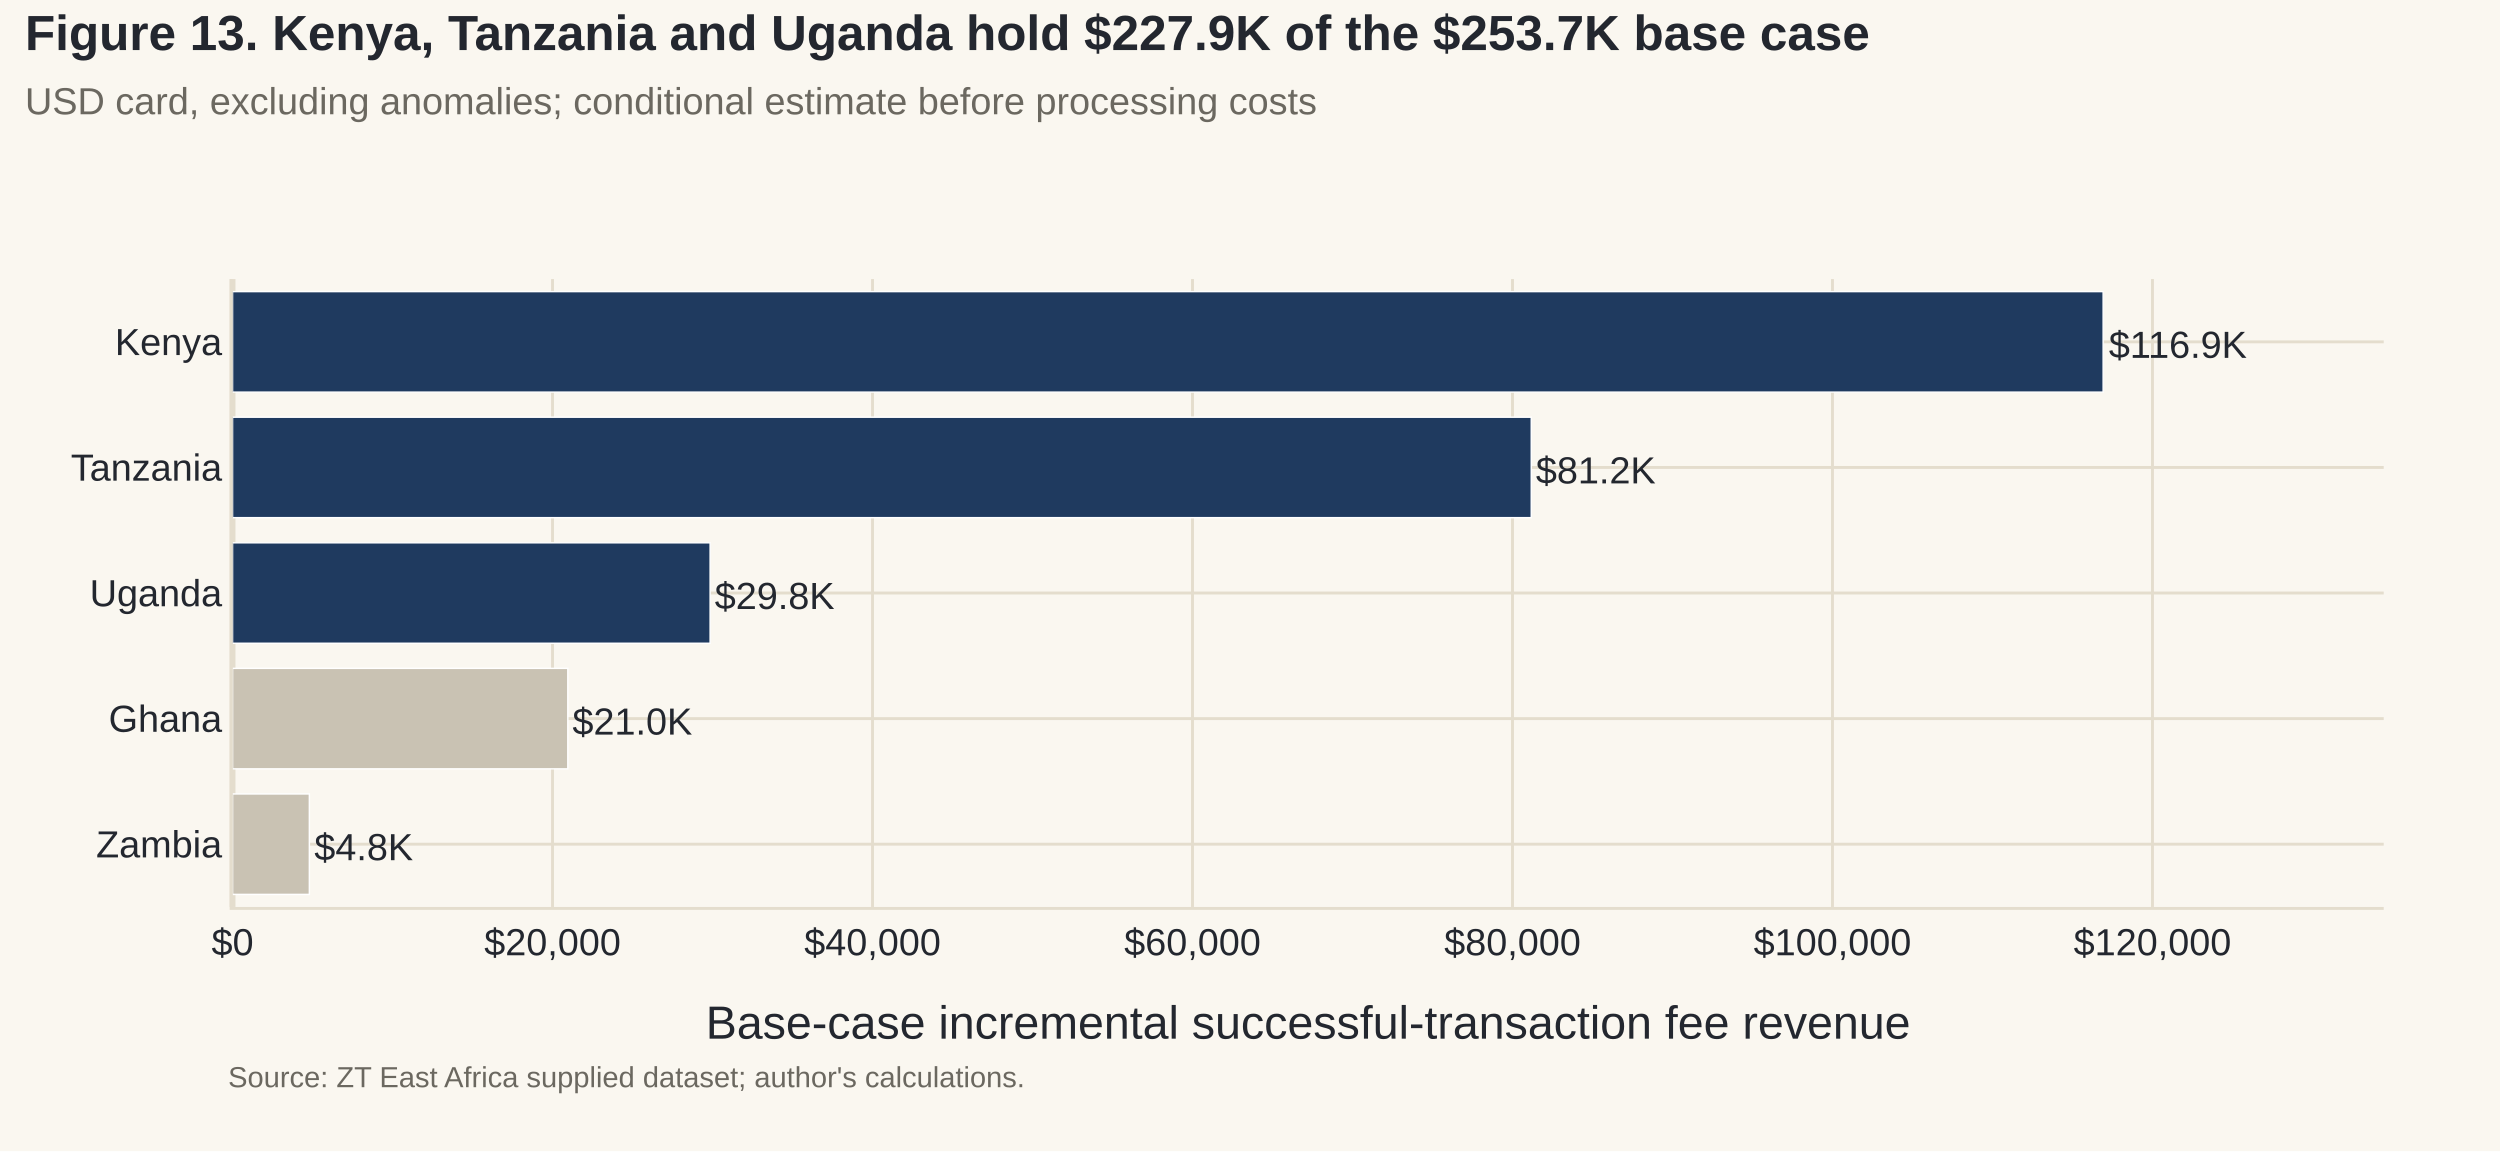
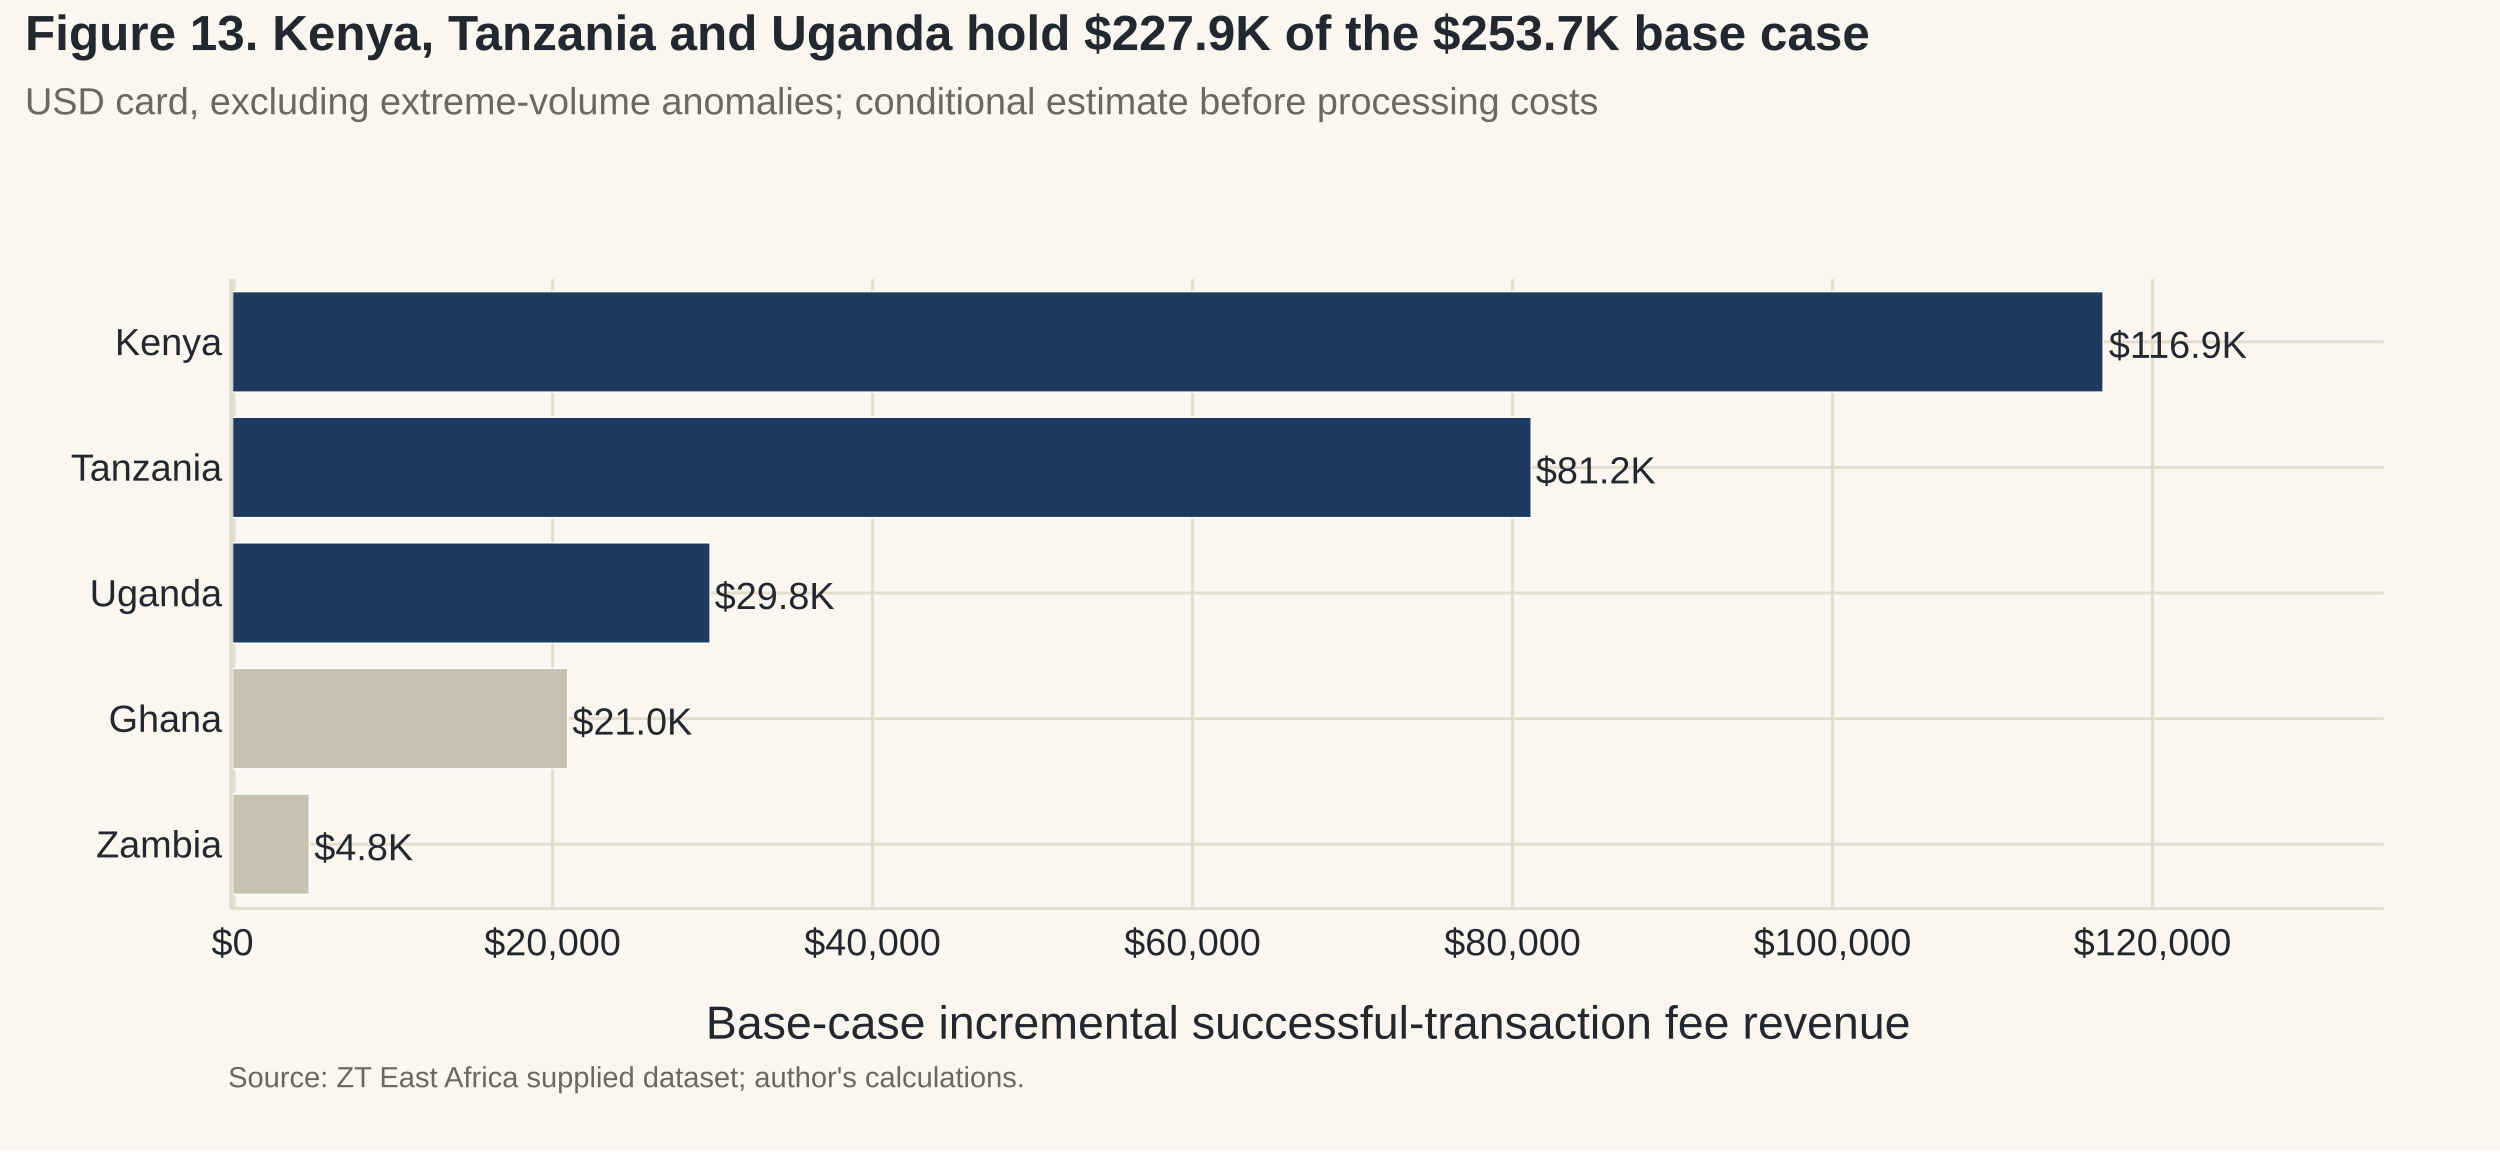
<svg xmlns="http://www.w3.org/2000/svg" class="main-svg" width="860" height="396" style="" viewBox="0 0 860 396">
  <rect x="0" y="0" width="860" height="396" style="fill: rgb(250, 247, 240); fill-opacity: 1;" />
-   <defs id="defs-43c609">
+   <defs id="defs-fd7e51">
    <g class="clips">
-       <clipPath id="clip43c609xyplot" class="plotclip">
+       <clipPath id="clipfd7e51xyplot" class="plotclip">
        <rect width="740" height="216" />
      </clipPath>
-       <clipPath class="axesclip" id="clip43c609x">
+       <clipPath class="axesclip" id="clipfd7e51x">
        <rect x="80" y="0" width="740" height="396" />
      </clipPath>
-       <clipPath class="axesclip" id="clip43c609y">
+       <clipPath class="axesclip" id="clipfd7e51y">
        <rect x="0" y="96" width="860" height="216" />
      </clipPath>
-       <clipPath class="axesclip" id="clip43c609xy">
+       <clipPath class="axesclip" id="clipfd7e51xy">
        <rect x="80" y="96" width="740" height="216" />
      </clipPath>
    </g>
    <g class="gradients" />
    <g class="patterns" />
  </defs>
  <g class="bglayer" />
  <g class="layer-below">
    <g class="imagelayer" />
    <g class="shapelayer" />
  </g>
  <g class="cartesianlayer">
    <g class="subplot xy">
      <g class="layer-subplot">
        <g class="shapelayer" />
        <g class="imagelayer" />
      </g>
      <g class="minor-gridlayer">
        <g class="x" />
        <g class="y" />
      </g>
      <g class="gridlayer">
        <g class="x">
          <path class="xgrid crisp" transform="translate(190.07,0)" d="M0,96v216" style="stroke: rgb(228, 221, 205); stroke-opacity: 1; stroke-width: 1px;" />
          <path class="xgrid crisp" transform="translate(300.15,0)" d="M0,96v216" style="stroke: rgb(228, 221, 205); stroke-opacity: 1; stroke-width: 1px;" />
          <path class="xgrid crisp" transform="translate(410.22,0)" d="M0,96v216" style="stroke: rgb(228, 221, 205); stroke-opacity: 1; stroke-width: 1px;" />
          <path class="xgrid crisp" transform="translate(520.3,0)" d="M0,96v216" style="stroke: rgb(228, 221, 205); stroke-opacity: 1; stroke-width: 1px;" />
          <path class="xgrid crisp" transform="translate(630.37,0)" d="M0,96v216" style="stroke: rgb(228, 221, 205); stroke-opacity: 1; stroke-width: 1px;" />
          <path class="xgrid crisp" transform="translate(740.45,0)" d="M0,96v216" style="stroke: rgb(228, 221, 205); stroke-opacity: 1; stroke-width: 1px;" />
        </g>
        <g class="y">
          <path class="ygrid crisp" transform="translate(0,290.4)" d="M80,0h740" style="stroke: rgb(228, 221, 205); stroke-opacity: 1; stroke-width: 1px;" />
          <path class="ygrid crisp" transform="translate(0,247.2)" d="M80,0h740" style="stroke: rgb(228, 221, 205); stroke-opacity: 1; stroke-width: 1px;" />
          <path class="ygrid crisp" transform="translate(0,204)" d="M80,0h740" style="stroke: rgb(228, 221, 205); stroke-opacity: 1; stroke-width: 1px;" />
          <path class="ygrid crisp" transform="translate(0,160.8)" d="M80,0h740" style="stroke: rgb(228, 221, 205); stroke-opacity: 1; stroke-width: 1px;" />
          <path class="ygrid crisp" transform="translate(0,117.6)" d="M80,0h740" style="stroke: rgb(228, 221, 205); stroke-opacity: 1; stroke-width: 1px;" />
        </g>
      </g>
      <g class="zerolinelayer">
        <path class="xzl zl crisp" transform="translate(80,0)" d="M0,96v216" style="stroke: rgb(228, 221, 205); stroke-opacity: 1; stroke-width: 2px;" />
      </g>
      <g class="layer-between">
        <g class="shapelayer" />
        <g class="imagelayer" />
      </g>
      <path class="xlines-below" />
      <path class="ylines-below" />
      <g class="overlines-below" />
      <g class="xaxislayer-below" />
      <g class="yaxislayer-below" />
      <g class="overaxes-below" />
      <g class="overplot">
-         <g class="xy" transform="translate(80,96)" clip-path="url(#clip43c609xyplot)">
+         <g class="xy" transform="translate(80,96)" clip-path="url(#clipfd7e51xyplot)">
          <g class="barlayer mlayer">
            <g class="trace bars" style="opacity: 1;">
              <g class="points">
                <g class="point">
                  <path d="M0,211.68V177.12H26.42V211.68Z" style="vector-effect: none; opacity: 1; stroke-width: 0.5px; fill: rgb(201, 194, 179); fill-opacity: 1; stroke: rgb(255, 255, 255); stroke-opacity: 1;" />
                  <text class="bartext bartext-outside" text-anchor="middle" data-notex="1" x="0" y="0" style="font-family: &quot;Source Sans 3&quot;, &quot;Source Sans Pro&quot;, &quot;Segoe UI&quot;, Arial, sans-serif; font-size: 13px; fill: rgb(35, 39, 47); fill-opacity: 1; white-space: pre;" transform="translate(45.11531,199.9)">$4.8K</text>
                </g>
                <g class="point">
                  <path d="M0,168.48V133.92H115.33V168.48Z" style="vector-effect: none; opacity: 1; stroke-width: 0.5px; fill: rgb(201, 194, 179); fill-opacity: 1; stroke: rgb(255, 255, 255); stroke-opacity: 1;" />
                  <text class="bartext bartext-outside" text-anchor="middle" data-notex="1" x="0" y="0" style="font-family: &quot;Source Sans 3&quot;, &quot;Source Sans Pro&quot;, &quot;Segoe UI&quot;, Arial, sans-serif; font-size: 13px; fill: rgb(35, 39, 47); fill-opacity: 1; white-space: pre;" transform="translate(137.5253,156.7)">$21.0K</text>
                </g>
                <g class="point">
                  <path d="M0,125.28V90.72H164.28V125.28Z" style="vector-effect: none; opacity: 1; stroke-width: 0.5px; fill: rgb(31, 58, 95); fill-opacity: 1; stroke: rgb(255, 255, 255); stroke-opacity: 1;" />
                  <text class="bartext bartext-outside" text-anchor="middle" data-notex="1" x="0" y="0" style="font-family: &quot;Source Sans 3&quot;, &quot;Source Sans Pro&quot;, &quot;Segoe UI&quot;, Arial, sans-serif; font-size: 13px; fill: rgb(35, 39, 47); fill-opacity: 1; white-space: pre;" transform="translate(186.4753,113.5)">$29.8K</text>
                </g>
                <g class="point">
                  <path d="M0,82.08V47.52H446.75V82.08Z" style="vector-effect: none; opacity: 1; stroke-width: 0.5px; fill: rgb(31, 58, 95); fill-opacity: 1; stroke: rgb(255, 255, 255); stroke-opacity: 1;" />
                  <text class="bartext bartext-outside" text-anchor="middle" data-notex="1" x="0" y="0" style="font-family: &quot;Source Sans 3&quot;, &quot;Source Sans Pro&quot;, &quot;Segoe UI&quot;, Arial, sans-serif; font-size: 13px; fill: rgb(35, 39, 47); fill-opacity: 1; white-space: pre;" transform="translate(468.9453,70.3)">$81.2K</text>
                </g>
                <g class="point">
                  <path d="M0,38.88V4.32H643.48V38.88Z" style="vector-effect: none; opacity: 1; stroke-width: 0.5px; fill: rgb(31, 58, 95); fill-opacity: 1; stroke: rgb(255, 255, 255); stroke-opacity: 1;" />
                  <text class="bartext bartext-outside" text-anchor="middle" data-notex="1" x="0" y="0" style="font-family: &quot;Source Sans 3&quot;, &quot;Source Sans Pro&quot;, &quot;Segoe UI&quot;, Arial, sans-serif; font-size: 13px; fill: rgb(35, 39, 47); fill-opacity: 1; white-space: pre;" transform="translate(669.1831,27.1)">$116.9K</text>
                </g>
              </g>
            </g>
          </g>
        </g>
      </g>
      <g class="zerolinelayer-above" />
      <path class="xlines-above crisp" d="M79,312.5H820" style="fill: none; stroke-width: 1px; stroke: rgb(228, 221, 205); stroke-opacity: 1;" />
      <path class="ylines-above crisp" d="M79.5,96V312" style="fill: none; stroke-width: 1px; stroke: rgb(228, 221, 205); stroke-opacity: 1;" />
      <g class="overlines-above" />
      <g class="xaxislayer-above">
        <g class="xtick">
          <text text-anchor="middle" x="0" y="328.6" transform="translate(80,0)" style="font-family: &quot;Source Sans 3&quot;, &quot;Source Sans Pro&quot;, &quot;Segoe UI&quot;, Arial, sans-serif; font-size: 13px; fill: rgb(35, 39, 47); fill-opacity: 1; white-space: pre;">$0</text>
        </g>
        <g class="xtick">
          <text text-anchor="middle" x="0" y="328.6" style="font-family: &quot;Source Sans 3&quot;, &quot;Source Sans Pro&quot;, &quot;Segoe UI&quot;, Arial, sans-serif; font-size: 13px; fill: rgb(35, 39, 47); fill-opacity: 1; white-space: pre;" transform="translate(190.07,0)">$20,000</text>
        </g>
        <g class="xtick">
          <text text-anchor="middle" x="0" y="328.6" style="font-family: &quot;Source Sans 3&quot;, &quot;Source Sans Pro&quot;, &quot;Segoe UI&quot;, Arial, sans-serif; font-size: 13px; fill: rgb(35, 39, 47); fill-opacity: 1; white-space: pre;" transform="translate(300.15,0)">$40,000</text>
        </g>
        <g class="xtick">
          <text text-anchor="middle" x="0" y="328.6" style="font-family: &quot;Source Sans 3&quot;, &quot;Source Sans Pro&quot;, &quot;Segoe UI&quot;, Arial, sans-serif; font-size: 13px; fill: rgb(35, 39, 47); fill-opacity: 1; white-space: pre;" transform="translate(410.22,0)">$60,000</text>
        </g>
        <g class="xtick">
          <text text-anchor="middle" x="0" y="328.6" style="font-family: &quot;Source Sans 3&quot;, &quot;Source Sans Pro&quot;, &quot;Segoe UI&quot;, Arial, sans-serif; font-size: 13px; fill: rgb(35, 39, 47); fill-opacity: 1; white-space: pre;" transform="translate(520.3,0)">$80,000</text>
        </g>
        <g class="xtick">
          <text text-anchor="middle" x="0" y="328.6" style="font-family: &quot;Source Sans 3&quot;, &quot;Source Sans Pro&quot;, &quot;Segoe UI&quot;, Arial, sans-serif; font-size: 13px; fill: rgb(35, 39, 47); fill-opacity: 1; white-space: pre;" transform="translate(630.37,0)">$100,000</text>
        </g>
        <g class="xtick">
          <text text-anchor="middle" x="0" y="328.6" style="font-family: &quot;Source Sans 3&quot;, &quot;Source Sans Pro&quot;, &quot;Segoe UI&quot;, Arial, sans-serif; font-size: 13px; fill: rgb(35, 39, 47); fill-opacity: 1; white-space: pre;" transform="translate(740.45,0)">$120,000</text>
        </g>
      </g>
      <g class="yaxislayer-above">
        <g class="ytick">
          <text text-anchor="end" x="76.4" y="4.55" transform="translate(0,290.4)" style="font-family: &quot;Source Sans 3&quot;, &quot;Source Sans Pro&quot;, &quot;Segoe UI&quot;, Arial, sans-serif; font-size: 13px; fill: rgb(35, 39, 47); fill-opacity: 1; white-space: pre;">Zambia</text>
        </g>
        <g class="ytick">
          <text text-anchor="end" x="76.4" y="4.55" transform="translate(0,247.2)" style="font-family: &quot;Source Sans 3&quot;, &quot;Source Sans Pro&quot;, &quot;Segoe UI&quot;, Arial, sans-serif; font-size: 13px; fill: rgb(35, 39, 47); fill-opacity: 1; white-space: pre;">Ghana</text>
        </g>
        <g class="ytick">
          <text text-anchor="end" x="76.4" y="4.55" transform="translate(0,204)" style="font-family: &quot;Source Sans 3&quot;, &quot;Source Sans Pro&quot;, &quot;Segoe UI&quot;, Arial, sans-serif; font-size: 13px; fill: rgb(35, 39, 47); fill-opacity: 1; white-space: pre;">Uganda</text>
        </g>
        <g class="ytick">
          <text text-anchor="end" x="76.4" y="4.55" transform="translate(0,160.8)" style="font-family: &quot;Source Sans 3&quot;, &quot;Source Sans Pro&quot;, &quot;Segoe UI&quot;, Arial, sans-serif; font-size: 13px; fill: rgb(35, 39, 47); fill-opacity: 1; white-space: pre;">Tanzania</text>
        </g>
        <g class="ytick">
          <text text-anchor="end" x="76.4" y="4.55" transform="translate(0,117.6)" style="font-family: &quot;Source Sans 3&quot;, &quot;Source Sans Pro&quot;, &quot;Segoe UI&quot;, Arial, sans-serif; font-size: 13px; fill: rgb(35, 39, 47); fill-opacity: 1; white-space: pre;">Kenya</text>
        </g>
      </g>
      <g class="overaxes-above" />
    </g>
  </g>
  <g class="polarlayer" />
  <g class="smithlayer" />
  <g class="ternarylayer" />
  <g class="geolayer" />
  <g class="funnelarealayer" />
  <g class="pielayer" />
  <g class="iciclelayer" />
  <g class="treemaplayer" />
  <g class="sunburstlayer" />
  <g class="glimages" />
-   <defs id="topdefs-43c609">
+   <defs id="topdefs-fd7e51">
    <g class="clips" />
  </defs>
  <g class="layer-above">
    <g class="imagelayer" />
    <g class="shapelayer" />
  </g>
  <g class="infolayer">
    <g class="g-gtitle">
      <text class="gtitle" x="8.6" y="17.217" text-anchor="start" dy="0.7em" style="opacity: 1; font-family: &quot;Source Sans 3&quot;, &quot;Source Sans Pro&quot;, &quot;Segoe UI&quot;, Arial, sans-serif; font-size: 17px; fill: rgb(35, 39, 47); fill-opacity: 1; white-space: pre;">
        <tspan class="line" dy="0em" x="8.6" y="17.217">
          <tspan style="font-weight:bold">Figure 13. Kenya, Tanzania and Uganda hold $227.9K of the $253.7K base case</tspan>
        </tspan>
        <tspan class="line" dy="1.3em" x="8.6" y="17.217">
-           <tspan style="font-size:13px; fill:#6B6860">USD card, excluding anomalies; conditional estimate before processing costs</tspan>
+           <tspan style="font-size:13px; fill:#6B6860">USD card, excluding extreme-volume anomalies; conditional estimate before processing costs</tspan>
        </tspan>
      </text>
    </g>
    <g class="g-xtitle">
      <text class="xtitle" x="450" y="357.3" text-anchor="middle" style="opacity: 1; font-family: &quot;Source Sans 3&quot;, &quot;Source Sans Pro&quot;, &quot;Segoe UI&quot;, Arial, sans-serif; font-size: 16px; fill: rgb(35, 39, 47); fill-opacity: 1; white-space: pre;">Base-case incremental successful-transaction fee revenue</text>
    </g>
    <g class="g-ytitle" />
    <g class="annotation" data-index="0" style="opacity: 1;">
      <g class="annotation-text-g" transform="rotate(0,215.5,370.3714)">
        <g class="cursor-pointer" transform="translate(80,361)">
          <rect class="bg" x="0.5" y="0.5" width="270" height="17" style="stroke-width: 1px; stroke: rgb(0, 0, 0); stroke-opacity: 0; fill: rgb(0, 0, 0); fill-opacity: 0;" />
          <text class="annotation-text" text-anchor="middle" x="135.516" y="13" style="font-family: &quot;Source Sans 3&quot;, &quot;Source Sans Pro&quot;, &quot;Segoe UI&quot;, Arial, sans-serif; font-size: 10px; fill: rgb(107, 104, 96); fill-opacity: 1; white-space: pre;">Source: ZT East Africa supplied dataset; author's calculations.</text>
        </g>
      </g>
    </g>
  </g>
</svg>
